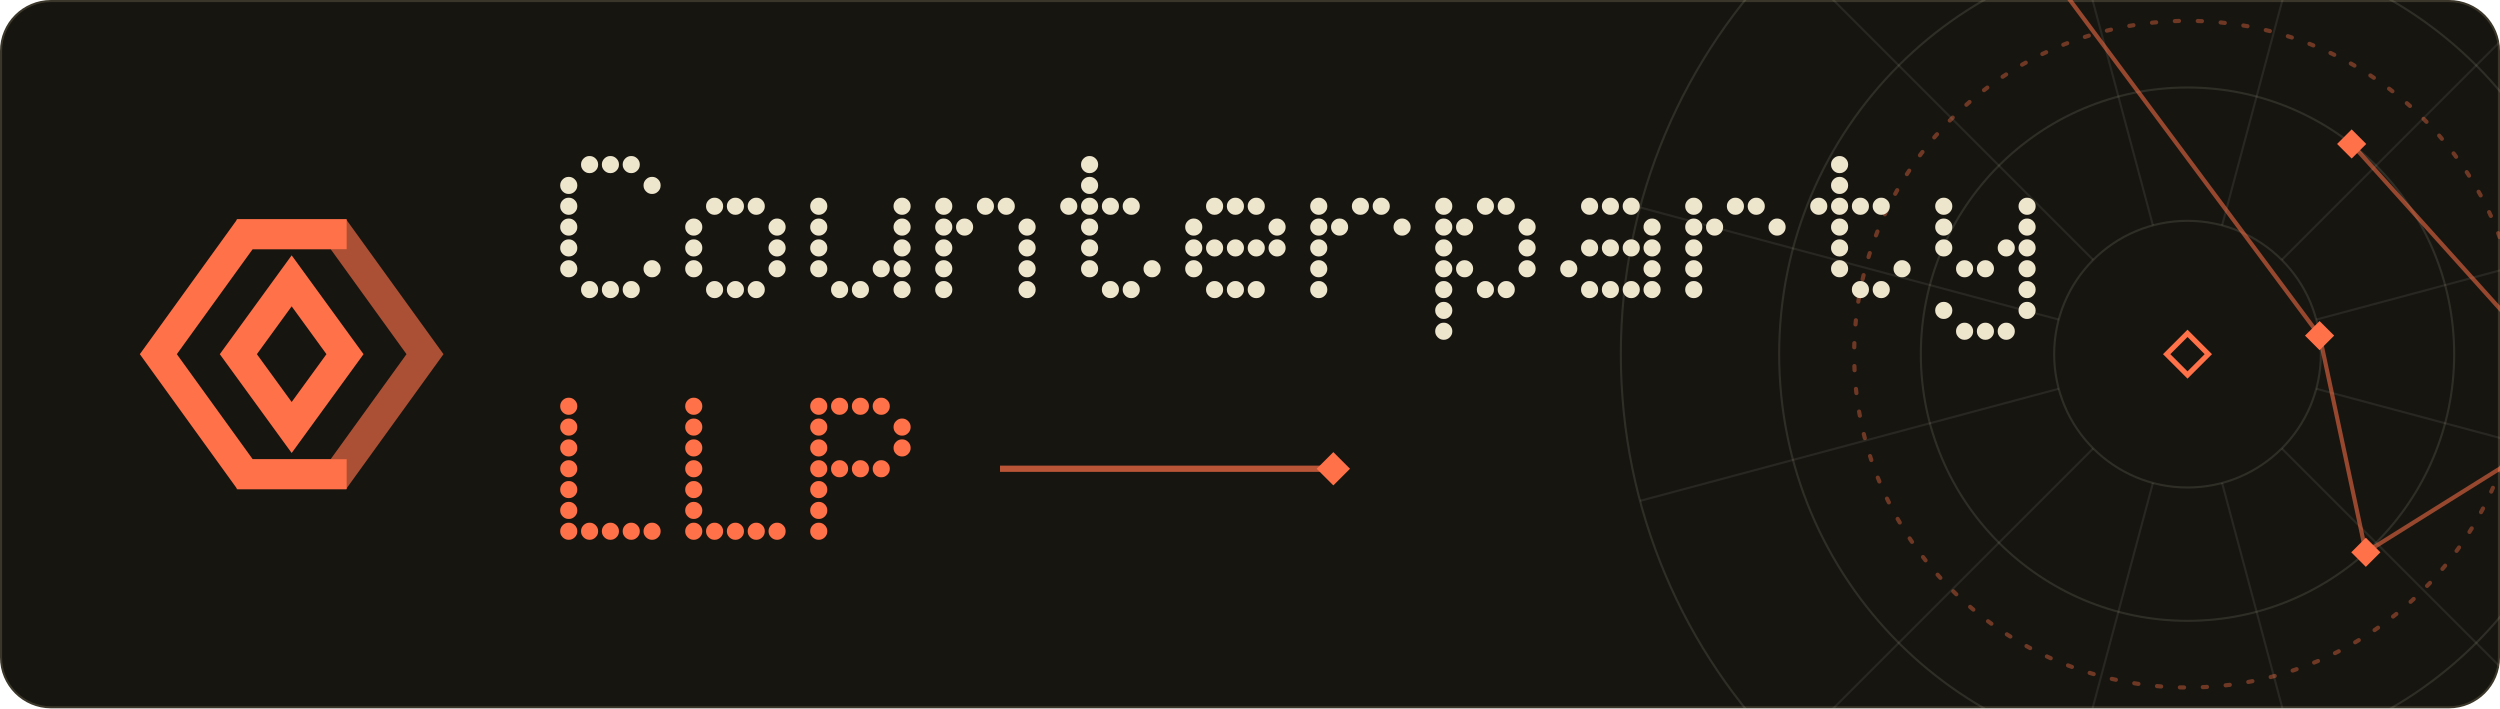
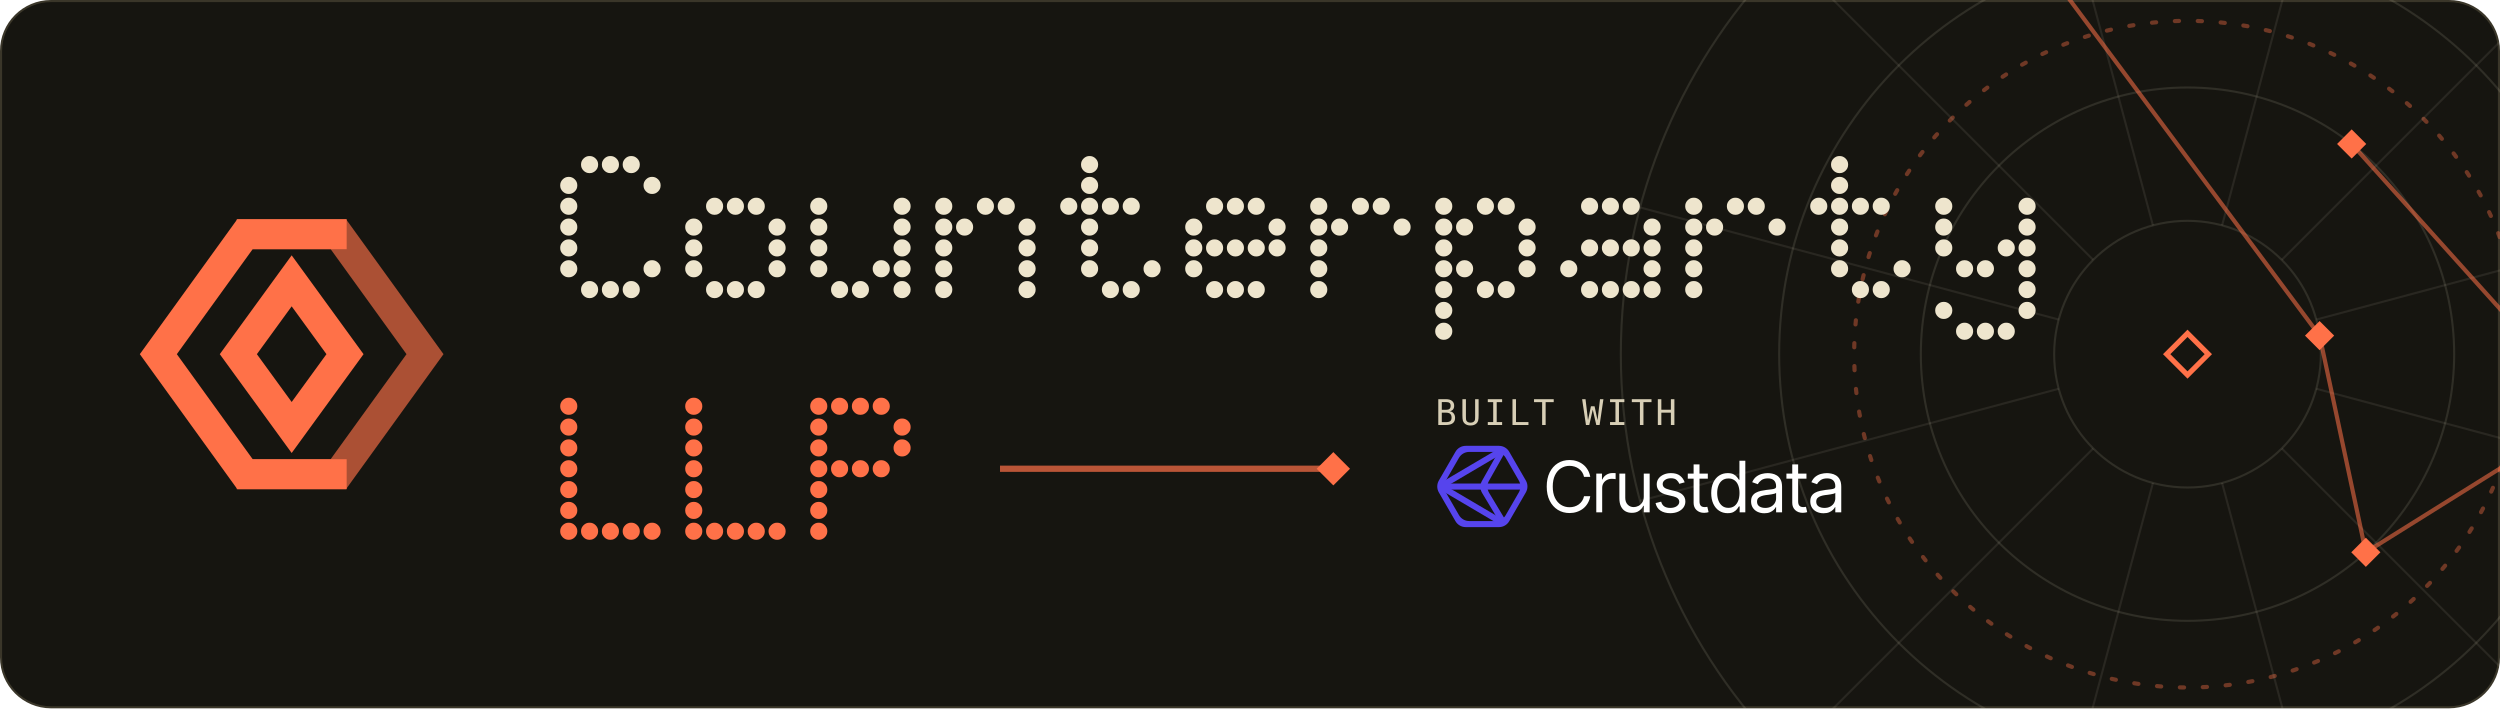
<svg xmlns="http://www.w3.org/2000/svg" width="1200" height="340" viewBox="0 0 1200 340" role="img" aria-labelledby="t">
  <defs>
    <path id="g43" d="M149 691Q133 691 121 679Q109 667 109 651V649Q109 633 121 621Q133 609 149 609H151Q167 609 179 621Q191 633 191 649V651Q191 667 179 679Q167 691 151 691ZM249 691Q233 691 221 679Q209 667 209 651V649Q209 633 221 621Q233 609 249 609H251Q267 609 279 621Q291 633 291 649V651Q291 667 279 679Q267 691 251 691ZM349 691Q333 691 321 679Q309 667 309 651V649Q309 633 321 621Q333 609 349 609H351Q367 609 379 621Q391 633 391 649V651Q391 667 379 679Q367 691 351 691ZM49 591Q33 591 21 579Q9 567 9 551V549Q9 533 21 521Q33 509 49 509H51Q67 509 79 521Q91 533 91 549V551Q91 567 79 579Q67 591 51 591ZM449 591Q433 591 421 579Q409 567 409 551V549Q409 533 421 521Q433 509 449 509H451Q467 509 479 521Q491 533 491 549V551Q491 567 479 579Q467 591 451 591ZM49 491Q33 491 21 479Q9 467 9 451V449Q9 433 21 421Q33 409 49 409H51Q67 409 79 421Q91 433 91 449V451Q91 467 79 479Q67 491 51 491ZM49 391Q33 391 21 379Q9 367 9 351V349Q9 333 21 321Q33 309 49 309H51Q67 309 79 321Q91 333 91 349V351Q91 367 79 379Q67 391 51 391ZM49 291Q33 291 21 279Q9 267 9 251V249Q9 233 21 221Q33 209 49 209H51Q67 209 79 221Q91 233 91 249V251Q91 267 79 279Q67 291 51 291ZM49 191Q33 191 21 179Q9 167 9 151V149Q9 133 21 121Q33 109 49 109H51Q67 109 79 121Q91 133 91 149V151Q91 167 79 179Q67 191 51 191ZM449 191Q433 191 421 179Q409 167 409 151V149Q409 133 421 121Q433 109 449 109H451Q467 109 479 121Q491 133 491 149V151Q491 167 479 179Q467 191 451 191ZM149 91Q133 91 121 79Q109 67 109 51V49Q109 33 121 21Q133 9 149 9H151Q167 9 179 21Q191 33 191 49V51Q191 67 179 79Q167 91 151 91ZM249 91Q233 91 221 79Q209 67 209 51V49Q209 33 221 21Q233 9 249 9H251Q267 9 279 21Q291 33 291 49V51Q291 67 279 79Q267 91 251 91ZM349 91Q333 91 321 79Q309 67 309 51V49Q309 33 321 21Q333 9 349 9H351Q367 9 379 21Q391 33 391 49V51Q391 67 379 79Q367 91 351 91Z" />
    <path id="g4c" d="M49 691Q33 691 21 679Q9 667 9 651V649Q9 633 21 621Q33 609 49 609H51Q67 609 79 621Q91 633 91 649V651Q91 667 79 679Q67 691 51 691ZM49 591Q33 591 21 579Q9 567 9 551V549Q9 533 21 521Q33 509 49 509H51Q67 509 79 521Q91 533 91 549V551Q91 567 79 579Q67 591 51 591ZM49 491Q33 491 21 479Q9 467 9 451V449Q9 433 21 421Q33 409 49 409H51Q67 409 79 421Q91 433 91 449V451Q91 467 79 479Q67 491 51 491ZM49 391Q33 391 21 379Q9 367 9 351V349Q9 333 21 321Q33 309 49 309H51Q67 309 79 321Q91 333 91 349V351Q91 367 79 379Q67 391 51 391ZM49 291Q33 291 21 279Q9 267 9 251V249Q9 233 21 221Q33 209 49 209H51Q67 209 79 221Q91 233 91 249V251Q91 267 79 279Q67 291 51 291ZM49 191Q33 191 21 179Q9 167 9 151V149Q9 133 21 121Q33 109 49 109H51Q67 109 79 121Q91 133 91 149V151Q91 167 79 179Q67 191 51 191ZM49 91Q33 91 21 79Q9 67 9 51V49Q9 33 21 21Q33 9 49 9H51Q67 9 79 21Q91 33 91 49V51Q91 67 79 79Q67 91 51 91ZM149 91Q133 91 121 79Q109 67 109 51V49Q109 33 121 21Q133 9 149 9H151Q167 9 179 21Q191 33 191 49V51Q191 67 179 79Q167 91 151 91ZM249 91Q233 91 221 79Q209 67 209 51V49Q209 33 221 21Q233 9 249 9H251Q267 9 279 21Q291 33 291 49V51Q291 67 279 79Q267 91 251 91ZM349 91Q333 91 321 79Q309 67 309 51V49Q309 33 321 21Q333 9 349 9H351Q367 9 379 21Q391 33 391 49V51Q391 67 379 79Q367 91 351 91ZM449 91Q433 91 421 79Q409 67 409 51V49Q409 33 421 21Q433 9 449 9H451Q467 9 479 21Q491 33 491 49V51Q491 67 479 79Q467 91 451 91Z" />
    <path id="g50" d="M49 691Q33 691 21 679Q9 667 9 651V649Q9 633 21 621Q33 609 49 609H51Q67 609 79 621Q91 633 91 649V651Q91 667 79 679Q67 691 51 691ZM149 691Q133 691 121 679Q109 667 109 651V649Q109 633 121 621Q133 609 149 609H151Q167 609 179 621Q191 633 191 649V651Q191 667 179 679Q167 691 151 691ZM249 691Q233 691 221 679Q209 667 209 651V649Q209 633 221 621Q233 609 249 609H251Q267 609 279 621Q291 633 291 649V651Q291 667 279 679Q267 691 251 691ZM349 691Q333 691 321 679Q309 667 309 651V649Q309 633 321 621Q333 609 349 609H351Q367 609 379 621Q391 633 391 649V651Q391 667 379 679Q367 691 351 691ZM49 591Q33 591 21 579Q9 567 9 551V549Q9 533 21 521Q33 509 49 509H51Q67 509 79 521Q91 533 91 549V551Q91 567 79 579Q67 591 51 591ZM449 591Q433 591 421 579Q409 567 409 551V549Q409 533 421 521Q433 509 449 509H451Q467 509 479 521Q491 533 491 549V551Q491 567 479 579Q467 591 451 591ZM49 491Q33 491 21 479Q9 467 9 451V449Q9 433 21 421Q33 409 49 409H51Q67 409 79 421Q91 433 91 449V451Q91 467 79 479Q67 491 51 491ZM449 491Q433 491 421 479Q409 467 409 451V449Q409 433 421 421Q433 409 449 409H451Q467 409 479 421Q491 433 491 449V451Q491 467 479 479Q467 491 451 491ZM49 391Q33 391 21 379Q9 367 9 351V349Q9 333 21 321Q33 309 49 309H51Q67 309 79 321Q91 333 91 349V351Q91 367 79 379Q67 391 51 391ZM149 391Q133 391 121 379Q109 367 109 351V349Q109 333 121 321Q133 309 149 309H151Q167 309 179 321Q191 333 191 349V351Q191 367 179 379Q167 391 151 391ZM249 391Q233 391 221 379Q209 367 209 351V349Q209 333 221 321Q233 309 249 309H251Q267 309 279 321Q291 333 291 349V351Q291 367 279 379Q267 391 251 391ZM349 391Q333 391 321 379Q309 367 309 351V349Q309 333 321 321Q333 309 349 309H351Q367 309 379 321Q391 333 391 349V351Q391 367 379 379Q367 391 351 391ZM49 291Q33 291 21 279Q9 267 9 251V249Q9 233 21 221Q33 209 49 209H51Q67 209 79 221Q91 233 91 249V251Q91 267 79 279Q67 291 51 291ZM49 191Q33 191 21 179Q9 167 9 151V149Q9 133 21 121Q33 109 49 109H51Q67 109 79 121Q91 133 91 149V151Q91 167 79 179Q67 191 51 191ZM49 91Q33 91 21 79Q9 67 9 51V49Q9 33 21 21Q33 9 49 9H51Q67 9 79 21Q91 33 91 49V51Q91 67 79 79Q67 91 51 91Z" />
    <path id="g61" d="M149 491Q133 491 121 479Q109 467 109 451V449Q109 433 121 421Q133 409 149 409H151Q167 409 179 421Q191 433 191 449V451Q191 467 179 479Q167 491 151 491ZM249 491Q233 491 221 479Q209 467 209 451V449Q209 433 221 421Q233 409 249 409H251Q267 409 279 421Q291 433 291 449V451Q291 467 279 479Q267 491 251 491ZM349 491Q333 491 321 479Q309 467 309 451V449Q309 433 321 421Q333 409 349 409H351Q367 409 379 421Q391 433 391 449V451Q391 467 379 479Q367 491 351 491ZM449 391Q433 391 421 379Q409 367 409 351V349Q409 333 421 321Q433 309 449 309H451Q467 309 479 321Q491 333 491 349V351Q491 367 479 379Q467 391 451 391ZM149 291Q133 291 121 279Q109 267 109 251V249Q109 233 121 221Q133 209 149 209H151Q167 209 179 221Q191 233 191 249V251Q191 267 179 279Q167 291 151 291ZM249 291Q233 291 221 279Q209 267 209 251V249Q209 233 221 221Q233 209 249 209H251Q267 209 279 221Q291 233 291 249V251Q291 267 279 279Q267 291 251 291ZM349 291Q333 291 321 279Q309 267 309 251V249Q309 233 321 221Q333 209 349 209H351Q367 209 379 221Q391 233 391 249V251Q391 267 379 279Q367 291 351 291ZM449 291Q433 291 421 279Q409 267 409 251V249Q409 233 421 221Q433 209 449 209H451Q467 209 479 221Q491 233 491 249V251Q491 267 479 279Q467 291 451 291ZM49 191Q33 191 21 179Q9 167 9 151V149Q9 133 21 121Q33 109 49 109H51Q67 109 79 121Q91 133 91 149V151Q91 167 79 179Q67 191 51 191ZM449 191Q433 191 421 179Q409 167 409 151V149Q409 133 421 121Q433 109 449 109H451Q467 109 479 121Q491 133 491 149V151Q491 167 479 179Q467 191 451 191ZM149 91Q133 91 121 79Q109 67 109 51V49Q109 33 121 21Q133 9 149 9H151Q167 9 179 21Q191 33 191 49V51Q191 67 179 79Q167 91 151 91ZM249 91Q233 91 221 79Q209 67 209 51V49Q209 33 221 21Q233 9 249 9H251Q267 9 279 21Q291 33 291 49V51Q291 67 279 79Q267 91 251 91ZM349 91Q333 91 321 79Q309 67 309 51V49Q309 33 321 21Q333 9 349 9H351Q367 9 379 21Q391 33 391 49V51Q391 67 379 79Q367 91 351 91ZM449 91Q433 91 421 79Q409 67 409 51V49Q409 33 421 21Q433 9 449 9H451Q467 9 479 21Q491 33 491 49V51Q491 67 479 79Q467 91 451 91Z" />
    <path id="g65" d="M149 491Q133 491 121 479Q109 467 109 451V449Q109 433 121 421Q133 409 149 409H151Q167 409 179 421Q191 433 191 449V451Q191 467 179 479Q167 491 151 491ZM249 491Q233 491 221 479Q209 467 209 451V449Q209 433 221 421Q233 409 249 409H251Q267 409 279 421Q291 433 291 449V451Q291 467 279 479Q267 491 251 491ZM349 491Q333 491 321 479Q309 467 309 451V449Q309 433 321 421Q333 409 349 409H351Q367 409 379 421Q391 433 391 449V451Q391 467 379 479Q367 491 351 491ZM49 391Q33 391 21 379Q9 367 9 351V349Q9 333 21 321Q33 309 49 309H51Q67 309 79 321Q91 333 91 349V351Q91 367 79 379Q67 391 51 391ZM449 391Q433 391 421 379Q409 367 409 351V349Q409 333 421 321Q433 309 449 309H451Q467 309 479 321Q491 333 491 349V351Q491 367 479 379Q467 391 451 391ZM49 291Q33 291 21 279Q9 267 9 251V249Q9 233 21 221Q33 209 49 209H51Q67 209 79 221Q91 233 91 249V251Q91 267 79 279Q67 291 51 291ZM149 291Q133 291 121 279Q109 267 109 251V249Q109 233 121 221Q133 209 149 209H151Q167 209 179 221Q191 233 191 249V251Q191 267 179 279Q167 291 151 291ZM249 291Q233 291 221 279Q209 267 209 251V249Q209 233 221 221Q233 209 249 209H251Q267 209 279 221Q291 233 291 249V251Q291 267 279 279Q267 291 251 291ZM349 291Q333 291 321 279Q309 267 309 251V249Q309 233 321 221Q333 209 349 209H351Q367 209 379 221Q391 233 391 249V251Q391 267 379 279Q367 291 351 291ZM449 291Q433 291 421 279Q409 267 409 251V249Q409 233 421 221Q433 209 449 209H451Q467 209 479 221Q491 233 491 249V251Q491 267 479 279Q467 291 451 291ZM49 191Q33 191 21 179Q9 167 9 151V149Q9 133 21 121Q33 109 49 109H51Q67 109 79 121Q91 133 91 149V151Q91 167 79 179Q67 191 51 191ZM149 91Q133 91 121 79Q109 67 109 51V49Q109 33 121 21Q133 9 149 9H151Q167 9 179 21Q191 33 191 49V51Q191 67 179 79Q167 91 151 91ZM249 91Q233 91 221 79Q209 67 209 51V49Q209 33 221 21Q233 9 249 9H251Q267 9 279 21Q291 33 291 49V51Q291 67 279 79Q267 91 251 91ZM349 91Q333 91 321 79Q309 67 309 51V49Q309 33 321 21Q333 9 349 9H351Q367 9 379 21Q391 33 391 49V51Q391 67 379 79Q367 91 351 91Z" />
    <path id="g6e" d="M49 491Q33 491 21 479Q9 467 9 451V449Q9 433 21 421Q33 409 49 409H51Q67 409 79 421Q91 433 91 449V451Q91 467 79 479Q67 491 51 491ZM249 491Q233 491 221 479Q209 467 209 451V449Q209 433 221 421Q233 409 249 409H251Q267 409 279 421Q291 433 291 449V451Q291 467 279 479Q267 491 251 491ZM349 491Q333 491 321 479Q309 467 309 451V449Q309 433 321 421Q333 409 349 409H351Q367 409 379 421Q391 433 391 449V451Q391 467 379 479Q367 491 351 491ZM49 391Q33 391 21 379Q9 367 9 351V349Q9 333 21 321Q33 309 49 309H51Q67 309 79 321Q91 333 91 349V351Q91 367 79 379Q67 391 51 391ZM149 391Q133 391 121 379Q109 367 109 351V349Q109 333 121 321Q133 309 149 309H151Q167 309 179 321Q191 333 191 349V351Q191 367 179 379Q167 391 151 391ZM449 391Q433 391 421 379Q409 367 409 351V349Q409 333 421 321Q433 309 449 309H451Q467 309 479 321Q491 333 491 349V351Q491 367 479 379Q467 391 451 391ZM49 291Q33 291 21 279Q9 267 9 251V249Q9 233 21 221Q33 209 49 209H51Q67 209 79 221Q91 233 91 249V251Q91 267 79 279Q67 291 51 291ZM449 291Q433 291 421 279Q409 267 409 251V249Q409 233 421 221Q433 209 449 209H451Q467 209 479 221Q491 233 491 249V251Q491 267 479 279Q467 291 451 291ZM49 191Q33 191 21 179Q9 167 9 151V149Q9 133 21 121Q33 109 49 109H51Q67 109 79 121Q91 133 91 149V151Q91 167 79 179Q67 191 51 191ZM449 191Q433 191 421 179Q409 167 409 151V149Q409 133 421 121Q433 109 449 109H451Q467 109 479 121Q491 133 491 149V151Q491 167 479 179Q467 191 451 191ZM49 91Q33 91 21 79Q9 67 9 51V49Q9 33 21 21Q33 9 49 9H51Q67 9 79 21Q91 33 91 49V51Q91 67 79 79Q67 91 51 91ZM449 91Q433 91 421 79Q409 67 409 51V49Q409 33 421 21Q433 9 449 9H451Q467 9 479 21Q491 33 491 49V51Q491 67 479 79Q467 91 451 91Z" />
    <path id="g6f" d="M149 491Q133 491 121 479Q109 467 109 451V449Q109 433 121 421Q133 409 149 409H151Q167 409 179 421Q191 433 191 449V451Q191 467 179 479Q167 491 151 491ZM249 491Q233 491 221 479Q209 467 209 451V449Q209 433 221 421Q233 409 249 409H251Q267 409 279 421Q291 433 291 449V451Q291 467 279 479Q267 491 251 491ZM349 491Q333 491 321 479Q309 467 309 451V449Q309 433 321 421Q333 409 349 409H351Q367 409 379 421Q391 433 391 449V451Q391 467 379 479Q367 491 351 491ZM49 391Q33 391 21 379Q9 367 9 351V349Q9 333 21 321Q33 309 49 309H51Q67 309 79 321Q91 333 91 349V351Q91 367 79 379Q67 391 51 391ZM449 391Q433 391 421 379Q409 367 409 351V349Q409 333 421 321Q433 309 449 309H451Q467 309 479 321Q491 333 491 349V351Q491 367 479 379Q467 391 451 391ZM49 291Q33 291 21 279Q9 267 9 251V249Q9 233 21 221Q33 209 49 209H51Q67 209 79 221Q91 233 91 249V251Q91 267 79 279Q67 291 51 291ZM449 291Q433 291 421 279Q409 267 409 251V249Q409 233 421 221Q433 209 449 209H451Q467 209 479 221Q491 233 491 249V251Q491 267 479 279Q467 291 451 291ZM49 191Q33 191 21 179Q9 167 9 151V149Q9 133 21 121Q33 109 49 109H51Q67 109 79 121Q91 133 91 149V151Q91 167 79 179Q67 191 51 191ZM449 191Q433 191 421 179Q409 167 409 151V149Q409 133 421 121Q433 109 449 109H451Q467 109 479 121Q491 133 491 149V151Q491 167 479 179Q467 191 451 191ZM149 91Q133 91 121 79Q109 67 109 51V49Q109 33 121 21Q133 9 149 9H151Q167 9 179 21Q191 33 191 49V51Q191 67 179 79Q167 91 151 91ZM249 91Q233 91 221 79Q209 67 209 51V49Q209 33 221 21Q233 9 249 9H251Q267 9 279 21Q291 33 291 49V51Q291 67 279 79Q267 91 251 91ZM349 91Q333 91 321 79Q309 67 309 51V49Q309 33 321 21Q333 9 349 9H351Q367 9 379 21Q391 33 391 49V51Q391 67 379 79Q367 91 351 91Z" />
    <path id="g70" d="M49 491Q33 491 21 479Q9 467 9 451V449Q9 433 21 421Q33 409 49 409H51Q67 409 79 421Q91 433 91 449V451Q91 467 79 479Q67 491 51 491ZM249 491Q233 491 221 479Q209 467 209 451V449Q209 433 221 421Q233 409 249 409H251Q267 409 279 421Q291 433 291 449V451Q291 467 279 479Q267 491 251 491ZM349 491Q333 491 321 479Q309 467 309 451V449Q309 433 321 421Q333 409 349 409H351Q367 409 379 421Q391 433 391 449V451Q391 467 379 479Q367 491 351 491ZM49 391Q33 391 21 379Q9 367 9 351V349Q9 333 21 321Q33 309 49 309H51Q67 309 79 321Q91 333 91 349V351Q91 367 79 379Q67 391 51 391ZM149 391Q133 391 121 379Q109 367 109 351V349Q109 333 121 321Q133 309 149 309H151Q167 309 179 321Q191 333 191 349V351Q191 367 179 379Q167 391 151 391ZM449 391Q433 391 421 379Q409 367 409 351V349Q409 333 421 321Q433 309 449 309H451Q467 309 479 321Q491 333 491 349V351Q491 367 479 379Q467 391 451 391ZM49 291Q33 291 21 279Q9 267 9 251V249Q9 233 21 221Q33 209 49 209H51Q67 209 79 221Q91 233 91 249V251Q91 267 79 279Q67 291 51 291ZM449 291Q433 291 421 279Q409 267 409 251V249Q409 233 421 221Q433 209 449 209H451Q467 209 479 221Q491 233 491 249V251Q491 267 479 279Q467 291 451 291ZM49 191Q33 191 21 179Q9 167 9 151V149Q9 133 21 121Q33 109 49 109H51Q67 109 79 121Q91 133 91 149V151Q91 167 79 179Q67 191 51 191ZM149 191Q133 191 121 179Q109 167 109 151V149Q109 133 121 121Q133 109 149 109H151Q167 109 179 121Q191 133 191 149V151Q191 167 179 179Q167 191 151 191ZM449 191Q433 191 421 179Q409 167 409 151V149Q409 133 421 121Q433 109 449 109H451Q467 109 479 121Q491 133 491 149V151Q491 167 479 179Q467 191 451 191ZM49 91Q33 91 21 79Q9 67 9 51V49Q9 33 21 21Q33 9 49 9H51Q67 9 79 21Q91 33 91 49V51Q91 67 79 79Q67 91 51 91ZM249 91Q233 91 221 79Q209 67 209 51V49Q209 33 221 21Q233 9 249 9H251Q267 9 279 21Q291 33 291 49V51Q291 67 279 79Q267 91 251 91ZM349 91Q333 91 321 79Q309 67 309 51V49Q309 33 321 21Q333 9 349 9H351Q367 9 379 21Q391 33 391 49V51Q391 67 379 79Q367 91 351 91ZM49 -9Q33 -9 21 -21Q9 -33 9 -49V-51Q9 -67 21 -79Q33 -91 49 -91H51Q67 -91 79 -79Q91 -67 91 -51V-49Q91 -33 79 -21Q67 -9 51 -9ZM49 -109Q33 -109 21 -121Q9 -133 9 -149V-151Q9 -167 21 -179Q33 -191 49 -191H51Q67 -191 79 -179Q91 -167 91 -151V-149Q91 -133 79 -121Q67 -109 51 -109Z" />
    <path id="g72" d="M49 491Q33 491 21 479Q9 467 9 451V449Q9 433 21 421Q33 409 49 409H51Q67 409 79 421Q91 433 91 449V451Q91 467 79 479Q67 491 51 491ZM249 491Q233 491 221 479Q209 467 209 451V449Q209 433 221 421Q233 409 249 409H251Q267 409 279 421Q291 433 291 449V451Q291 467 279 479Q267 491 251 491ZM349 491Q333 491 321 479Q309 467 309 451V449Q309 433 321 421Q333 409 349 409H351Q367 409 379 421Q391 433 391 449V451Q391 467 379 479Q367 491 351 491ZM49 391Q33 391 21 379Q9 367 9 351V349Q9 333 21 321Q33 309 49 309H51Q67 309 79 321Q91 333 91 349V351Q91 367 79 379Q67 391 51 391ZM149 391Q133 391 121 379Q109 367 109 351V349Q109 333 121 321Q133 309 149 309H151Q167 309 179 321Q191 333 191 349V351Q191 367 179 379Q167 391 151 391ZM449 391Q433 391 421 379Q409 367 409 351V349Q409 333 421 321Q433 309 449 309H451Q467 309 479 321Q491 333 491 349V351Q491 367 479 379Q467 391 451 391ZM49 291Q33 291 21 279Q9 267 9 251V249Q9 233 21 221Q33 209 49 209H51Q67 209 79 221Q91 233 91 249V251Q91 267 79 279Q67 291 51 291ZM49 191Q33 191 21 179Q9 167 9 151V149Q9 133 21 121Q33 109 49 109H51Q67 109 79 121Q91 133 91 149V151Q91 167 79 179Q67 191 51 191ZM49 91Q33 91 21 79Q9 67 9 51V49Q9 33 21 21Q33 9 49 9H51Q67 9 79 21Q91 33 91 49V51Q91 67 79 79Q67 91 51 91Z" />
    <path id="g74" d="M149 691Q133 691 121 679Q109 667 109 651V649Q109 633 121 621Q133 609 149 609H151Q167 609 179 621Q191 633 191 649V651Q191 667 179 679Q167 691 151 691ZM149 591Q133 591 121 579Q109 567 109 551V549Q109 533 121 521Q133 509 149 509H151Q167 509 179 521Q191 533 191 549V551Q191 567 179 579Q167 591 151 591ZM49 491Q33 491 21 479Q9 467 9 451V449Q9 433 21 421Q33 409 49 409H51Q67 409 79 421Q91 433 91 449V451Q91 467 79 479Q67 491 51 491ZM149 491Q133 491 121 479Q109 467 109 451V449Q109 433 121 421Q133 409 149 409H151Q167 409 179 421Q191 433 191 449V451Q191 467 179 479Q167 491 151 491ZM249 491Q233 491 221 479Q209 467 209 451V449Q209 433 221 421Q233 409 249 409H251Q267 409 279 421Q291 433 291 449V451Q291 467 279 479Q267 491 251 491ZM349 491Q333 491 321 479Q309 467 309 451V449Q309 433 321 421Q333 409 349 409H351Q367 409 379 421Q391 433 391 449V451Q391 467 379 479Q367 491 351 491ZM149 391Q133 391 121 379Q109 367 109 351V349Q109 333 121 321Q133 309 149 309H151Q167 309 179 321Q191 333 191 349V351Q191 367 179 379Q167 391 151 391ZM149 291Q133 291 121 279Q109 267 109 251V249Q109 233 121 221Q133 209 149 209H151Q167 209 179 221Q191 233 191 249V251Q191 267 179 279Q167 291 151 291ZM149 191Q133 191 121 179Q109 167 109 151V149Q109 133 121 121Q133 109 149 109H151Q167 109 179 121Q191 133 191 149V151Q191 167 179 179Q167 191 151 191ZM449 191Q433 191 421 179Q409 167 409 151V149Q409 133 421 121Q433 109 449 109H451Q467 109 479 121Q491 133 491 149V151Q491 167 479 179Q467 191 451 191ZM249 91Q233 91 221 79Q209 67 209 51V49Q209 33 221 21Q233 9 249 9H251Q267 9 279 21Q291 33 291 49V51Q291 67 279 79Q267 91 251 91ZM349 91Q333 91 321 79Q309 67 309 51V49Q309 33 321 21Q333 9 349 9H351Q367 9 379 21Q391 33 391 49V51Q391 67 379 79Q367 91 351 91Z" />
    <path id="g75" d="M49 491Q33 491 21 479Q9 467 9 451V449Q9 433 21 421Q33 409 49 409H51Q67 409 79 421Q91 433 91 449V451Q91 467 79 479Q67 491 51 491ZM449 491Q433 491 421 479Q409 467 409 451V449Q409 433 421 421Q433 409 449 409H451Q467 409 479 421Q491 433 491 449V451Q491 467 479 479Q467 491 451 491ZM49 391Q33 391 21 379Q9 367 9 351V349Q9 333 21 321Q33 309 49 309H51Q67 309 79 321Q91 333 91 349V351Q91 367 79 379Q67 391 51 391ZM449 391Q433 391 421 379Q409 367 409 351V349Q409 333 421 321Q433 309 449 309H451Q467 309 479 321Q491 333 491 349V351Q491 367 479 379Q467 391 451 391ZM49 291Q33 291 21 279Q9 267 9 251V249Q9 233 21 221Q33 209 49 209H51Q67 209 79 221Q91 233 91 249V251Q91 267 79 279Q67 291 51 291ZM449 291Q433 291 421 279Q409 267 409 251V249Q409 233 421 221Q433 209 449 209H451Q467 209 479 221Q491 233 491 249V251Q491 267 479 279Q467 291 451 291ZM49 191Q33 191 21 179Q9 167 9 151V149Q9 133 21 121Q33 109 49 109H51Q67 109 79 121Q91 133 91 149V151Q91 167 79 179Q67 191 51 191ZM349 191Q333 191 321 179Q309 167 309 151V149Q309 133 321 121Q333 109 349 109H351Q367 109 379 121Q391 133 391 149V151Q391 167 379 179Q367 191 351 191ZM449 191Q433 191 421 179Q409 167 409 151V149Q409 133 421 121Q433 109 449 109H451Q467 109 479 121Q491 133 491 149V151Q491 167 479 179Q467 191 451 191ZM149 91Q133 91 121 79Q109 67 109 51V49Q109 33 121 21Q133 9 149 9H151Q167 9 179 21Q191 33 191 49V51Q191 67 179 79Q167 91 151 91ZM249 91Q233 91 221 79Q209 67 209 51V49Q209 33 221 21Q233 9 249 9H251Q267 9 279 21Q291 33 291 49V51Q291 67 279 79Q267 91 251 91ZM449 91Q433 91 421 79Q409 67 409 51V49Q409 33 421 21Q433 9 449 9H451Q467 9 479 21Q491 33 491 49V51Q491 67 479 79Q467 91 451 91Z" />
    <path id="g79" d="M49 491Q33 491 21 479Q9 467 9 451V449Q9 433 21 421Q33 409 49 409H51Q67 409 79 421Q91 433 91 449V451Q91 467 79 479Q67 491 51 491ZM449 491Q433 491 421 479Q409 467 409 451V449Q409 433 421 421Q433 409 449 409H451Q467 409 479 421Q491 433 491 449V451Q491 467 479 479Q467 491 451 491ZM49 391Q33 391 21 379Q9 367 9 351V349Q9 333 21 321Q33 309 49 309H51Q67 309 79 321Q91 333 91 349V351Q91 367 79 379Q67 391 51 391ZM449 391Q433 391 421 379Q409 367 409 351V349Q409 333 421 321Q433 309 449 309H451Q467 309 479 321Q491 333 491 349V351Q491 367 479 379Q467 391 451 391ZM49 291Q33 291 21 279Q9 267 9 251V249Q9 233 21 221Q33 209 49 209H51Q67 209 79 221Q91 233 91 249V251Q91 267 79 279Q67 291 51 291ZM349 291Q333 291 321 279Q309 267 309 251V249Q309 233 321 221Q333 209 349 209H351Q367 209 379 221Q391 233 391 249V251Q391 267 379 279Q367 291 351 291ZM449 291Q433 291 421 279Q409 267 409 251V249Q409 233 421 221Q433 209 449 209H451Q467 209 479 221Q491 233 491 249V251Q491 267 479 279Q467 291 451 291ZM149 191Q133 191 121 179Q109 167 109 151V149Q109 133 121 121Q133 109 149 109H151Q167 109 179 121Q191 133 191 149V151Q191 167 179 179Q167 191 151 191ZM249 191Q233 191 221 179Q209 167 209 151V149Q209 133 221 121Q233 109 249 109H251Q267 109 279 121Q291 133 291 149V151Q291 167 279 179Q267 191 251 191ZM449 191Q433 191 421 179Q409 167 409 151V149Q409 133 421 121Q433 109 449 109H451Q467 109 479 121Q491 133 491 149V151Q491 167 479 179Q467 191 451 191ZM449 91Q433 91 421 79Q409 67 409 51V49Q409 33 421 21Q433 9 449 9H451Q467 9 479 21Q491 33 491 49V51Q491 67 479 79Q467 91 451 91ZM49 -9Q33 -9 21 -21Q9 -33 9 -49V-51Q9 -67 21 -79Q33 -91 49 -91H51Q67 -91 79 -79Q91 -67 91 -51V-49Q91 -33 79 -21Q67 -9 51 -9ZM449 -9Q433 -9 421 -21Q409 -33 409 -49V-51Q409 -67 421 -79Q433 -91 449 -91H451Q467 -91 479 -79Q491 -67 491 -51V-49Q491 -33 479 -21Q467 -9 451 -9ZM149 -109Q133 -109 121 -121Q109 -133 109 -149V-151Q109 -167 121 -179Q133 -191 149 -191H151Q167 -191 179 -179Q191 -167 191 -151V-149Q191 -133 179 -121Q167 -109 151 -109ZM249 -109Q233 -109 221 -121Q209 -133 209 -149V-151Q209 -167 221 -179Q233 -191 249 -191H251Q267 -191 279 -179Q291 -167 291 -151V-149Q291 -133 279 -121Q267 -109 251 -109ZM349 -109Q333 -109 321 -121Q309 -133 309 -149V-151Q309 -167 321 -179Q333 -191 349 -191H351Q367 -191 379 -179Q391 -167 391 -151V-149Q391 -133 379 -121Q367 -109 351 -109Z" />
  </defs>
  <rect x=".5" y=".5" width="1199" height="339" rx="24" fill="#161510" stroke="#3a3629" />
  <clipPath id="c">
    <rect width="1200" height="340" rx="24" />
  </clipPath>
  <g clip-path="url(#c)" fill="none">
    <circle cx="1050" cy="170" r="64" stroke="#eee5cd" stroke-opacity=".12" />
    <circle cx="1050" cy="170" r="128" stroke="#eee5cd" stroke-opacity=".12" />
    <circle cx="1050" cy="170" r="196" stroke="#eee5cd" stroke-opacity=".12" />
    <circle cx="1050" cy="170" r="272" stroke="#eee5cd" stroke-opacity=".12" />
    <circle cx="1050" cy="170" r="160" stroke="#ff7148" stroke-opacity=".38" stroke-dasharray="2 9" stroke-linecap="round" stroke-width="2" />
    <path d="M1111.8 186.6L1312.7 240.4" stroke="#eee5cd" stroke-opacity=".09" />
    <path d="M1095.3 215.3L1242.3 362.3" stroke="#eee5cd" stroke-opacity=".09" />
    <path d="M1066.6 231.8L1120.4 432.7" stroke="#eee5cd" stroke-opacity=".09" />
    <path d="M1033.4 231.8L979.6 432.7" stroke="#eee5cd" stroke-opacity=".09" />
    <path d="M1004.7 215.3L857.7 362.3" stroke="#eee5cd" stroke-opacity=".09" />
    <path d="M988.2 186.6L787.3 240.4" stroke="#eee5cd" stroke-opacity=".09" />
    <path d="M988.2 153.4L787.3 99.6" stroke="#eee5cd" stroke-opacity=".09" />
    <path d="M1004.7 124.7L857.7 -22.3" stroke="#eee5cd" stroke-opacity=".09" />
    <path d="M1033.4 108.2L979.6 -92.7" stroke="#eee5cd" stroke-opacity=".09" />
    <path d="M1066.6 108.2L1120.4 -92.7" stroke="#eee5cd" stroke-opacity=".09" />
    <path d="M1095.3 124.7L1242.3 -22.3" stroke="#eee5cd" stroke-opacity=".09" />
    <path d="M1111.8 153.4L1312.7 99.6" stroke="#eee5cd" stroke-opacity=".09" />
    <path d="M1128.8 69.1L1244.1 197.3L1135.6 265.1L1113.4 161.1L983.0 -14.2" stroke="#ff7148" stroke-opacity=".55" stroke-width="2" stroke-linejoin="miter" />
    <path d="M1128.8 62.1l7 7-7 7-7-7z" fill="#ff7148" />
    <path d="M1244.1 190.3l7 7-7 7-7-7z" fill="#ff7148" />
    <path d="M1135.6 258.1l7 7-7 7-7-7z" fill="#ff7148" />
    <path d="M1113.4 154.1l7 7-7 7-7-7z" fill="#ff7148" />
    <path d="M983.0 -21.2l7 7-7 7-7-7z" fill="#ff7148" />
    <path d="M1050 160l10 10-10 10-10-10z" fill="none" stroke="#ff7148" stroke-width="2.5" />
  </g>
  <g fill="none" stroke="#ff7148" stroke-width="4.5" stroke-linecap="square" stroke-linejoin="miter" transform="translate(140 170) scale(3.2) translate(-32 -32)">
    <path d="M38 14H25L12 32l13 18h13" />
    <path d="M26 14h13l13 18-13 18H26" opacity=".64" />
    <path d="m24 32 8-11 8 11-8 11z" />
  </g>
  <g fill="#eee5cd" transform="translate(268 144) scale(0.1 -0.1)">
    <use href="#g43" x="0" />
    <use href="#g6f" x="600" />
    <use href="#g75" x="1200" />
    <use href="#g6e" x="1800" />
    <use href="#g74" x="2400" />
    <use href="#g65" x="3000" />
    <use href="#g72" x="3600" />
    <use href="#g70" x="4200" />
    <use href="#g61" x="4800" />
    <use href="#g72" x="5400" />
    <use href="#g74" x="6000" />
    <use href="#g79" x="6600" />
  </g>
  <g fill="#ff7148" transform="translate(268 260) scale(0.1 -0.1)">
    <use href="#g4c" x="0" />
    <use href="#g4c" x="600" />
    <use href="#g50" x="1200" />
  </g>
  <path d="M480 225H640" stroke="#ff7148" stroke-width="3" stroke-opacity=".7" />
  <path d="M640 217l8 8-8 8-8-8z" fill="#ff7148" />
+   <g transform="translate(689 204)">
+     <text x="0" y="0" font-family="monospace" font-size="17" letter-spacing="1.5" fill="#d8cfb6">BUILT WITH</text>
+     <g transform="translate(0 10) scale(1.22)">
+       <path d="M 27.66 4.719 L 32.824 13.663 C 33.656 15.103 33.656 16.878 32.824 18.318 L 27.66 27.263 C 26.828 28.703 25.291 29.59 23.629 29.59 L 13.3 29.59 C 11.637 29.59 10.1 28.703 9.269 27.263 L 4.104 18.318 C 3.273 16.878 3.273 15.103 4.104 13.663 L 9.269 4.718 C 10.1 3.278 11.637 2.391 13.3 2.391 L 23.629 2.391 C 25.292 2.391 26.828 3.278 27.66 4.718 Z M 35.585 18.318 C 36.416 16.878 36.416 15.103 35.585 13.663 L 29.04 2.327 C 28.209 0.887 26.672 0 25.009 0 L 11.919 0 C 10.257 0 8.72 0.887 7.889 2.327 L 1.344 13.663 C 0.512 15.103 0.512 16.878 1.344 18.318 L 7.889 29.654 C 8.72 31.094 10.257 31.981 11.919 31.981 L 25.009 31.981 C 26.672 31.981 28.209 31.094 29.04 29.654 Z" fill="rgb(86,68,237)" />
+       <path d="M 1.461 16.022 C 1.461 15.361 1.996 14.826 2.656 14.826 L 34.336 14.826 C 34.996 14.826 35.531 15.361 35.531 16.022 C 35.531 16.682 34.996 17.217 34.336 17.217 L 2.656 17.217 C 1.996 17.217 1.461 16.682 1.461 16.022 Z" fill="rgb(86,68,237)" />
+       <path d="M 27.014 1.228 C 27.348 1.797 27.159 2.53 26.591 2.865 L 3.546 16.445 C 3.177 16.674 2.714 16.685 2.334 16.475 C 1.955 16.264 1.72 15.865 1.719 15.431 C 1.719 14.997 1.953 14.597 2.332 14.385 L 25.377 0.805 C 25.946 0.47 26.678 0.659 27.014 1.228 Z" fill="rgb(86,68,237)" />
+       <path d="M 27.014 30.666 C 27.349 30.097 27.159 29.365 26.591 29.03 L 3.546 15.45 C 3.177 15.221 2.714 15.209 2.334 15.42 C 1.955 15.631 1.72 16.03 1.719 16.464 C 1.719 16.898 1.953 17.298 2.332 17.509 L 25.377 31.089 C 25.65 31.25 25.976 31.296 26.283 31.217 C 26.59 31.138 26.853 30.939 27.014 30.666 Z" fill="rgb(86,68,237)" />
+       <path d="M 21.123 18.476 C 20.262 17.04 20.238 15.252 21.061 13.794 L 27.317 2.707 C 27.538 2.335 27.541 1.871 27.323 1.497 C 27.105 1.122 26.702 0.894 26.269 0.902 C 25.835 0.909 25.44 1.15 25.235 1.532 L 18.295 13.83 C 17.472 15.289 17.495 17.077 18.357 18.513 L 25.224 29.958 C 25.563 30.524 26.298 30.707 26.864 30.368 C 27.43 30.028 27.614 29.293 27.274 28.727 Z" fill="rgb(86,68,237)" />
+       <path d="M 52.766 26.445 C 51.039 26.445 49.498 26.022 48.143 25.177 C 46.789 24.332 45.725 23.132 44.952 21.577 C 44.179 20.013 43.793 18.163 43.793 16.027 C 43.793 13.882 44.179 12.027 44.952 10.463 C 45.725 8.9 46.789 7.695 48.143 6.85 C 49.498 6.004 51.039 5.581 52.766 5.581 C 53.784 5.581 54.743 5.731 55.643 6.031 C 56.552 6.332 57.37 6.768 58.098 7.341 C 58.825 7.904 59.43 8.6 59.911 9.427 C 60.402 10.245 60.739 11.172 60.92 12.209 L 58.466 12.209 C 58.321 11.5 58.066 10.877 57.702 10.341 C 57.355 9.812 56.911 9.354 56.393 8.991 C 55.882 8.617 55.31 8.336 54.702 8.159 C 54.075 7.966 53.422 7.87 52.766 7.872 C 51.539 7.872 50.425 8.186 49.425 8.813 C 48.425 9.432 47.63 10.35 47.039 11.568 C 46.457 12.777 46.166 14.263 46.166 16.027 C 46.166 17.782 46.457 19.263 47.039 20.472 C 47.63 21.681 48.425 22.6 49.425 23.227 C 50.425 23.845 51.539 24.154 52.766 24.154 C 53.439 24.154 54.084 24.063 54.702 23.882 C 55.307 23.697 55.878 23.416 56.393 23.05 C 56.909 22.679 57.353 22.217 57.702 21.686 C 58.066 21.15 58.321 20.527 58.466 19.818 L 60.92 19.818 C 60.739 20.863 60.402 21.795 59.911 22.614 C 59.43 23.432 58.825 24.127 58.098 24.7 C 57.37 25.263 56.552 25.695 55.643 25.995 C 54.743 26.295 53.784 26.445 52.766 26.445 Z M 63.293 26.173 L 63.293 10.927 L 65.53 10.927 L 65.53 13.245 L 65.693 13.245 C 65.975 12.49 66.479 11.881 67.207 11.418 C 67.943 10.945 68.766 10.708 69.675 10.708 C 69.848 10.708 70.061 10.713 70.316 10.722 C 70.57 10.722 70.766 10.727 70.902 10.736 L 70.902 13.109 C 70.82 13.09 70.639 13.063 70.357 13.027 C 70.075 12.99 69.775 12.972 69.457 12.972 C 68.721 12.972 68.061 13.127 67.48 13.436 C 66.898 13.745 66.439 14.168 66.102 14.704 C 65.775 15.24 65.611 15.854 65.611 16.545 L 65.611 26.172 L 63.293 26.172 Z M 81.975 19.954 L 81.975 10.927 L 84.293 10.927 L 84.293 26.172 L 81.975 26.172 L 81.975 23.581 L 81.811 23.581 C 81.448 24.354 80.889 25.013 80.134 25.558 C 79.389 26.104 78.439 26.372 77.284 26.363 C 76.33 26.363 75.484 26.159 74.748 25.749 C 74.011 25.331 73.43 24.695 73.002 23.84 C 72.584 22.986 72.375 21.909 72.375 20.608 L 72.375 10.927 L 74.693 10.927 L 74.693 20.472 C 74.693 21.572 75.007 22.454 75.634 23.118 C 76.271 23.781 77.075 24.109 78.048 24.099 C 78.63 24.099 79.22 23.954 79.821 23.663 C 80.43 23.363 80.939 22.909 81.348 22.299 C 81.766 21.681 81.975 20.899 81.975 19.954 Z M 98.066 14.363 L 95.966 14.936 C 95.766 14.418 95.421 13.927 94.929 13.463 C 94.448 12.991 93.693 12.754 92.666 12.754 C 91.739 12.754 90.966 12.973 90.348 13.409 C 89.729 13.836 89.421 14.372 89.421 15.018 C 89.421 15.6 89.63 16.063 90.048 16.409 C 90.475 16.754 91.139 17.036 92.039 17.254 L 94.302 17.8 C 95.657 18.127 96.666 18.632 97.329 19.313 C 98.002 19.995 98.339 20.863 98.339 21.918 C 98.339 22.791 98.089 23.572 97.589 24.263 C 97.089 24.954 96.393 25.5 95.502 25.9 C 94.611 26.3 93.575 26.5 92.393 26.5 C 90.839 26.5 89.552 26.159 88.534 25.477 C 87.525 24.795 86.884 23.809 86.611 22.518 L 88.82 21.972 C 89.03 22.791 89.43 23.404 90.02 23.813 C 90.621 24.223 91.402 24.427 92.366 24.427 C 93.448 24.427 94.311 24.195 94.957 23.732 C 95.611 23.259 95.939 22.7 95.939 22.054 C 95.939 20.982 95.184 20.263 93.675 19.9 L 91.139 19.3 C 89.739 18.963 88.711 18.45 88.057 17.759 C 87.402 17.068 87.075 16.2 87.075 15.154 C 87.075 14.291 87.316 13.527 87.798 12.863 C 88.289 12.2 88.957 11.681 89.802 11.309 C 90.648 10.927 91.602 10.736 92.666 10.736 C 94.184 10.736 95.37 11.073 96.225 11.745 C 97.089 12.409 97.702 13.281 98.066 14.363 Z M 107.175 10.927 L 107.175 12.918 L 99.293 12.918 L 99.293 10.927 L 107.175 10.927 Z M 101.584 7.3 L 103.902 7.3 L 103.902 21.809 C 103.902 22.6 104.066 23.181 104.393 23.554 C 104.721 23.918 105.239 24.1 105.948 24.1 C 106.102 24.1 106.261 24.09 106.425 24.072 C 106.612 24.052 106.799 24.025 106.984 23.991 L 107.475 26.09 C 107.257 26.173 106.989 26.236 106.671 26.282 C 106.36 26.336 106.045 26.364 105.729 26.363 C 104.502 26.363 103.502 26 102.73 25.272 C 101.966 24.545 101.584 23.6 101.584 22.436 Z M 114.975 26.5 C 113.702 26.5 112.579 26.177 111.607 25.532 C 110.634 24.886 109.875 23.972 109.329 22.791 C 108.784 21.6 108.511 20.2 108.511 18.591 C 108.511 16.991 108.784 15.604 109.329 14.431 C 109.884 13.25 110.648 12.341 111.62 11.704 C 112.593 11.059 113.72 10.736 115.002 10.736 C 116.002 10.736 116.789 10.9 117.361 11.227 C 117.943 11.554 118.389 11.927 118.698 12.345 C 119.007 12.754 119.248 13.091 119.421 13.354 L 119.611 13.354 L 119.611 5.854 L 121.93 5.854 L 121.93 26.172 L 119.693 26.172 L 119.693 23.827 L 119.421 23.827 C 119.248 24.099 119.002 24.449 118.684 24.877 C 118.366 25.295 117.911 25.672 117.32 26.008 C 116.739 26.336 115.957 26.499 114.975 26.499 Z M 115.275 24.4 C 116.221 24.4 117.016 24.154 117.661 23.663 C 118.307 23.163 118.798 22.477 119.134 21.604 C 119.471 20.722 119.639 19.709 119.639 18.563 C 119.639 17.418 119.475 16.418 119.148 15.563 C 118.82 14.7 118.33 14.031 117.675 13.559 C 117.03 13.077 116.23 12.836 115.275 12.836 C 114.293 12.836 113.475 13.091 112.82 13.6 C 112.166 14.109 111.675 14.795 111.348 15.659 C 111.021 16.522 110.857 17.491 110.857 18.563 C 110.857 19.645 111.021 20.627 111.348 21.509 C 111.684 22.391 112.179 23.095 112.834 23.622 C 113.489 24.141 114.302 24.4 115.275 24.4 Z M 129.402 26.527 C 128.439 26.527 127.561 26.345 126.77 25.981 C 125.98 25.609 125.352 25.072 124.889 24.373 C 124.425 23.672 124.193 22.827 124.193 21.836 C 124.193 20.963 124.366 20.259 124.711 19.722 C 125.051 19.183 125.526 18.741 126.089 18.441 C 126.671 18.122 127.307 17.886 127.998 17.731 C 128.696 17.577 129.402 17.454 130.111 17.363 C 131.039 17.245 131.789 17.154 132.361 17.091 C 132.943 17.027 133.366 16.918 133.63 16.763 C 133.902 16.609 134.039 16.345 134.039 15.972 L 134.039 15.891 C 134.039 14.918 133.77 14.163 133.234 13.627 C 132.707 13.082 131.902 12.809 130.82 12.809 C 129.711 12.809 128.839 13.054 128.202 13.545 C 127.566 14.027 127.121 14.545 126.866 15.1 L 124.63 14.309 C 125.03 13.382 125.561 12.659 126.225 12.141 C 126.898 11.623 127.625 11.259 128.407 11.05 C 129.198 10.841 129.975 10.736 130.739 10.736 C 131.23 10.736 131.793 10.795 132.43 10.913 C 133.066 11.023 133.684 11.259 134.284 11.622 C 134.893 11.977 135.393 12.518 135.784 13.245 C 136.184 13.963 136.384 14.927 136.384 16.136 L 136.384 26.173 L 134.039 26.173 L 134.039 24.1 L 133.93 24.1 C 133.775 24.427 133.511 24.781 133.139 25.163 C 132.766 25.536 132.271 25.859 131.652 26.131 C 131.043 26.395 130.293 26.527 129.402 26.527 Z M 129.757 24.427 C 130.684 24.427 131.466 24.245 132.102 23.882 C 132.739 23.518 133.22 23.05 133.548 22.477 C 133.875 21.895 134.039 21.29 134.039 20.663 L 134.039 18.509 C 133.939 18.627 133.72 18.736 133.384 18.836 C 133.057 18.927 132.675 19.009 132.239 19.082 C 131.811 19.154 131.393 19.218 130.984 19.272 L 130.002 19.382 C 129.393 19.463 128.825 19.595 128.298 19.777 C 127.77 19.95 127.343 20.209 127.016 20.554 C 126.698 20.9 126.539 21.373 126.539 21.972 C 126.539 22.781 126.839 23.395 127.439 23.813 C 128.048 24.223 128.82 24.427 129.757 24.427 Z M 145.984 10.927 L 145.984 12.918 L 138.102 12.918 L 138.102 10.927 Z M 140.393 7.299 L 142.711 7.299 L 142.711 21.809 C 142.711 22.6 142.875 23.181 143.202 23.554 C 143.53 23.918 144.048 24.1 144.757 24.1 C 144.911 24.1 145.071 24.09 145.234 24.072 C 145.421 24.052 145.608 24.025 145.793 23.991 L 146.284 26.09 C 146.066 26.173 145.798 26.236 145.48 26.282 C 145.169 26.336 144.854 26.364 144.539 26.363 C 143.311 26.363 142.311 26 141.539 25.272 C 140.775 24.545 140.393 23.6 140.393 22.436 L 140.393 7.3 Z M 152.693 26.527 C 151.729 26.527 150.852 26.345 150.061 25.981 C 149.27 25.609 148.643 25.072 148.179 24.373 C 147.716 23.672 147.484 22.827 147.484 21.836 C 147.484 20.963 147.657 20.259 148.002 19.722 C 148.342 19.182 148.817 18.741 149.379 18.441 C 149.961 18.122 150.598 17.886 151.289 17.731 C 151.987 17.577 152.693 17.454 153.402 17.363 C 154.152 17.267 154.902 17.176 155.652 17.091 C 156.234 17.027 156.657 16.918 156.92 16.763 C 157.193 16.609 157.329 16.345 157.329 15.972 L 157.329 15.891 C 157.329 14.918 157.061 14.163 156.525 13.627 C 155.998 13.082 155.193 12.809 154.111 12.809 C 153.002 12.809 152.129 13.054 151.493 13.545 C 150.857 14.027 150.411 14.545 150.157 15.1 L 147.921 14.309 C 148.321 13.382 148.852 12.659 149.516 12.141 C 150.189 11.623 150.916 11.259 151.698 11.05 C 152.489 10.841 153.266 10.736 154.03 10.736 C 154.52 10.736 155.084 10.795 155.72 10.913 C 156.357 11.023 156.975 11.259 157.575 11.622 C 158.184 11.977 158.684 12.518 159.075 13.245 C 159.475 13.963 159.675 14.927 159.675 16.136 L 159.675 26.173 L 157.329 26.173 L 157.329 24.1 L 157.22 24.1 C 157.066 24.427 156.802 24.781 156.43 25.163 C 156.057 25.536 155.561 25.859 154.943 26.131 C 154.334 26.395 153.584 26.527 152.693 26.527 Z M 153.048 24.427 C 153.975 24.427 154.757 24.245 155.393 23.882 C 156.03 23.518 156.511 23.05 156.839 22.477 C 157.166 21.895 157.329 21.29 157.329 20.663 L 157.329 18.509 C 157.23 18.627 157.011 18.736 156.675 18.836 C 156.348 18.927 155.966 19.009 155.53 19.082 C 155.102 19.154 154.684 19.218 154.275 19.272 L 153.293 19.382 C 152.684 19.463 152.116 19.595 151.589 19.777 C 151.061 19.95 150.634 20.209 150.307 20.554 C 149.989 20.9 149.83 21.373 149.83 21.972 C 149.83 22.781 150.129 23.395 150.73 23.813 C 151.339 24.223 152.111 24.427 153.048 24.427 Z" fill="rgb(255,255,255)" />
+     </g>
+   </g>
</svg>
